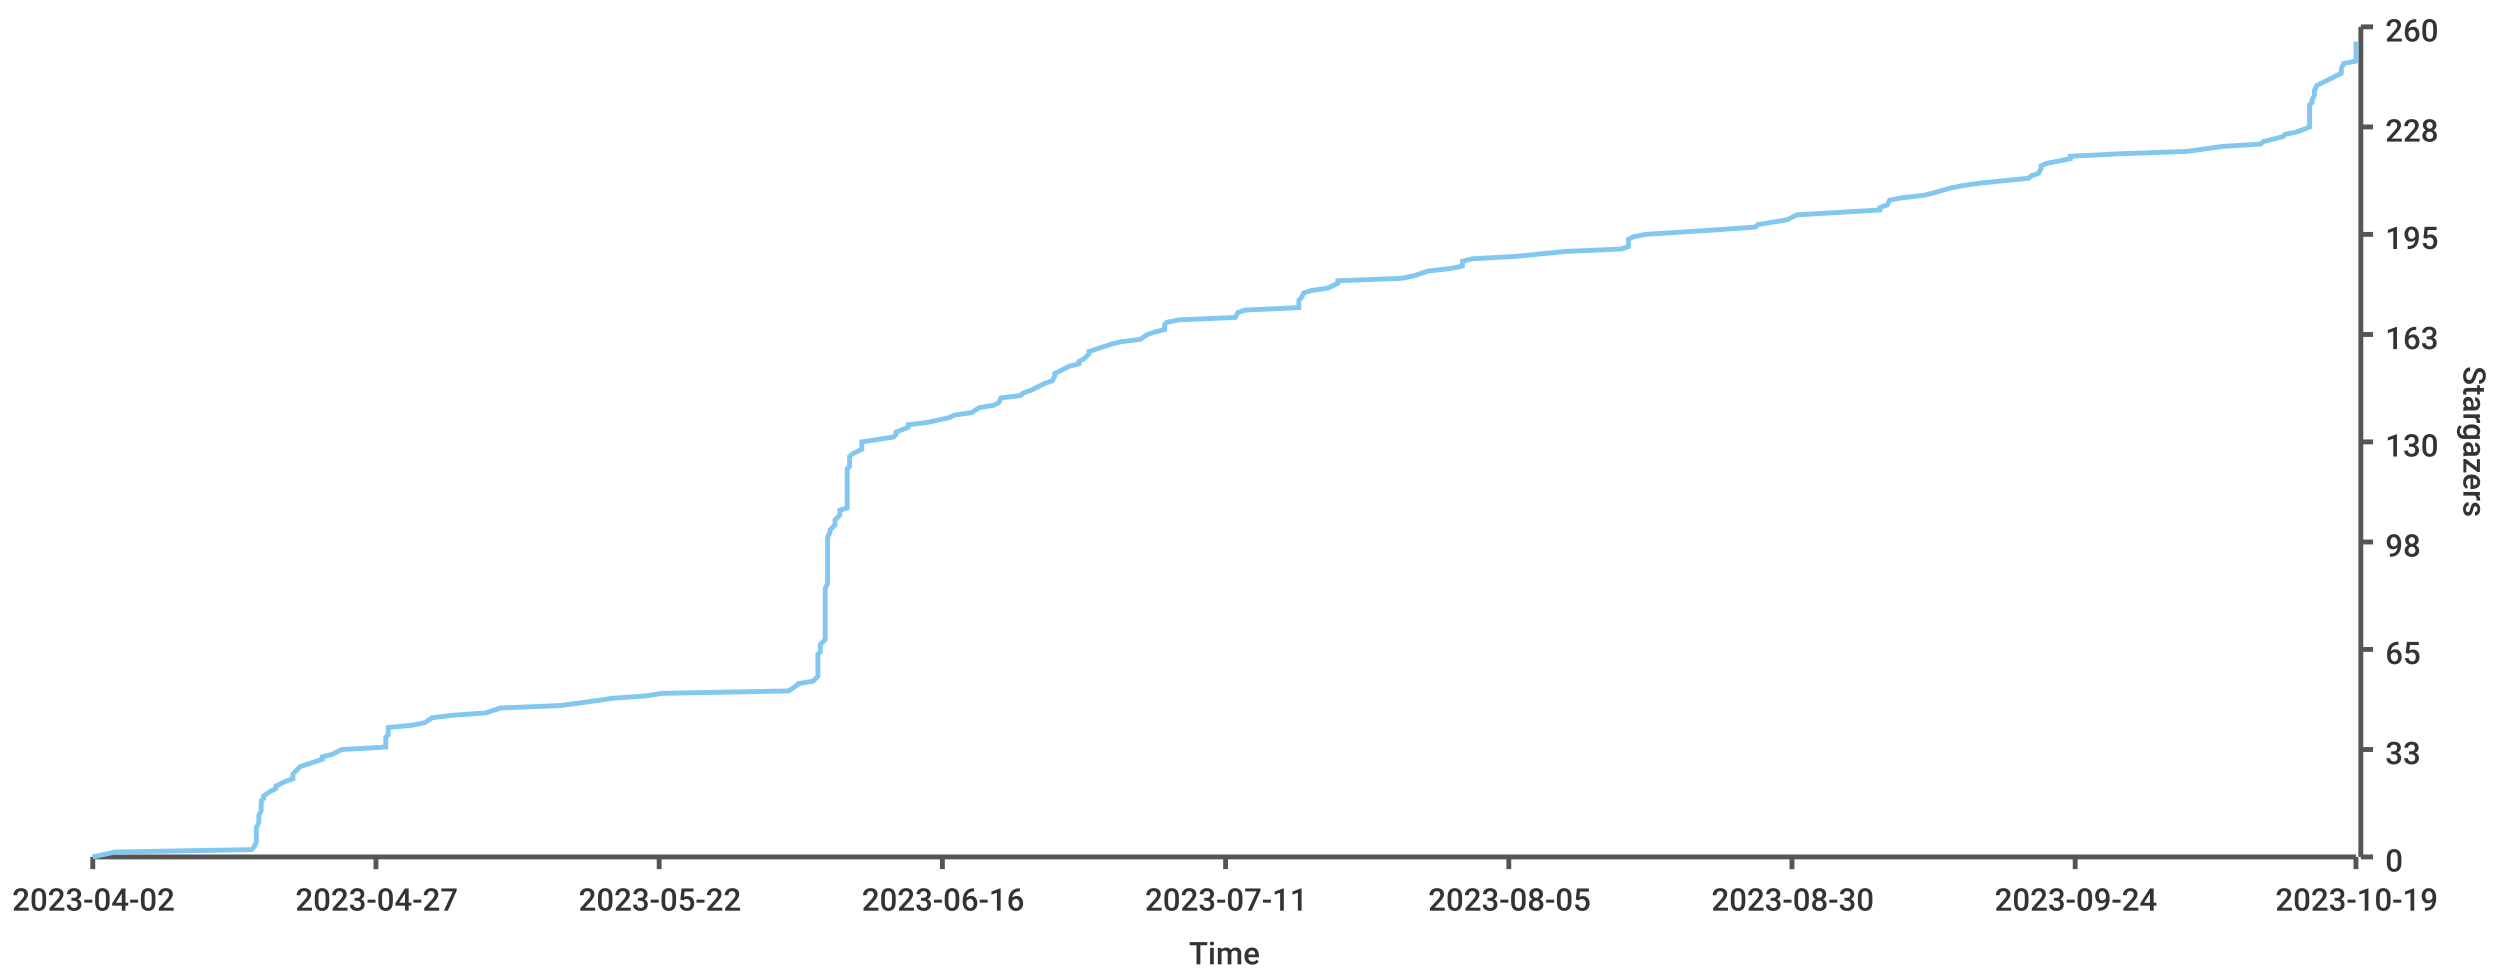
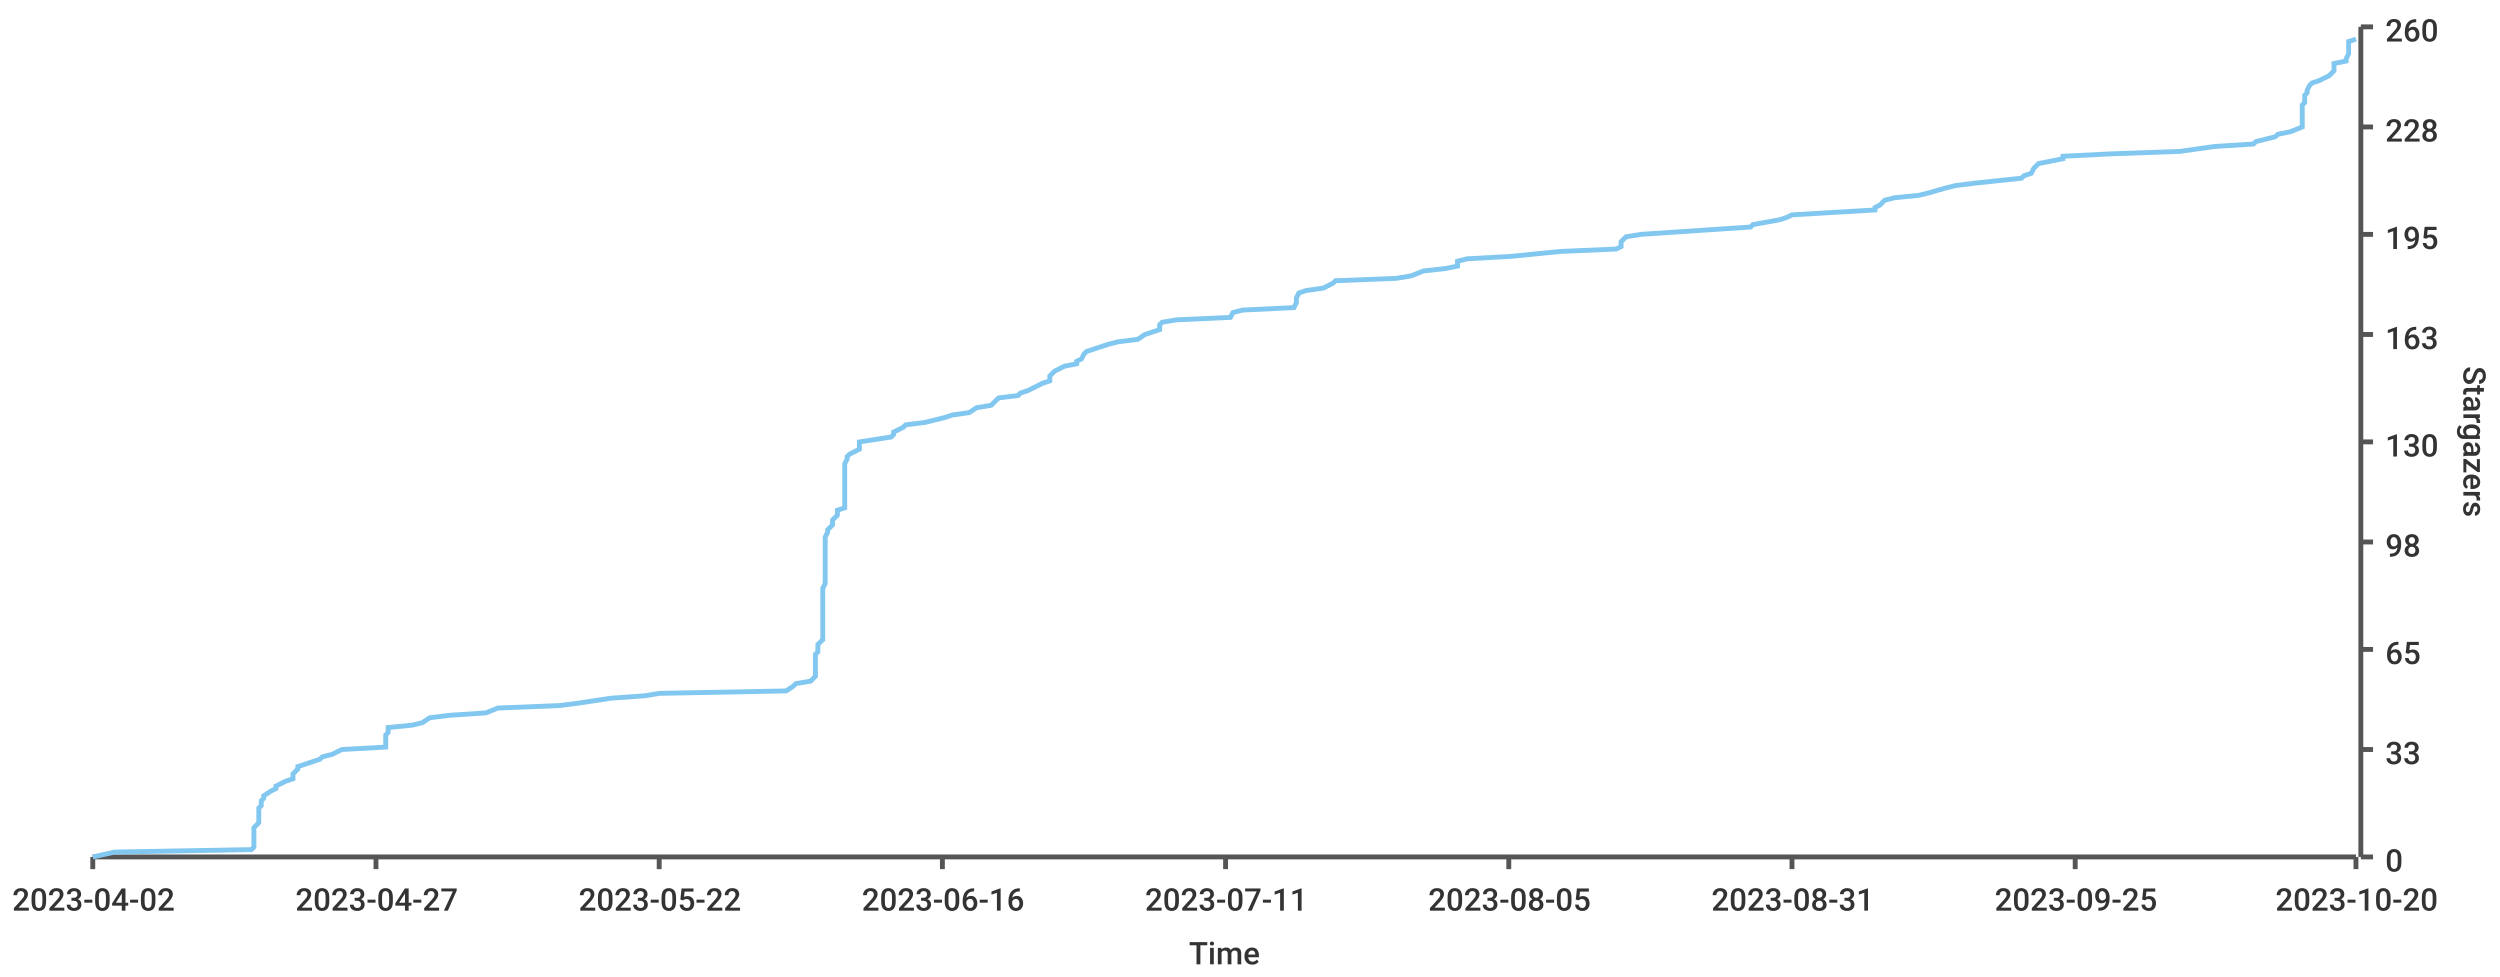
<svg xmlns="http://www.w3.org/2000/svg" width="1024" height="400">\n<path d="M 0 0 L 1024 0 L 1024 400 L 0 400 L 0 0" style="stroke-width:0;stroke:rgba(255,255,255,1.0);fill:rgba(255,255,255,1.0)" />
  <path d="M 38 11 L 965 11 L 965 351 L 38 351 L 38 11" style="stroke-width:0;stroke:rgba(255,255,255,1.0);fill:rgba(255,255,255,1.0)" />
  <path d="M 38 351 L 965 351" style="stroke-width:2;stroke:rgba(85,85,85,1.0);fill:none" />
  <path d="M 38 351 L 38 356" style="stroke-width:2;stroke:rgba(85,85,85,1.0);fill:none" />
  <text x="5" y="373" style="stroke-width:0;stroke:none;fill:rgba(51,51,51,1.0);font-size:12.8px;font-family:'Roboto Medium',sans-serif">2023-04-02</text>
  <path d="M 154 351 L 154 356" style="stroke-width:2;stroke:rgba(85,85,85,1.0);fill:none" />
  <text x="121" y="373" style="stroke-width:0;stroke:none;fill:rgba(51,51,51,1.0);font-size:12.8px;font-family:'Roboto Medium',sans-serif">2023-04-27</text>
  <path d="M 270 351 L 270 356" style="stroke-width:2;stroke:rgba(85,85,85,1.0);fill:none" />
  <text x="237" y="373" style="stroke-width:0;stroke:none;fill:rgba(51,51,51,1.0);font-size:12.8px;font-family:'Roboto Medium',sans-serif">2023-05-22</text>
  <path d="M 386 351 L 386 356" style="stroke-width:2;stroke:rgba(85,85,85,1.0);fill:none" />
  <text x="353" y="373" style="stroke-width:0;stroke:none;fill:rgba(51,51,51,1.0);font-size:12.8px;font-family:'Roboto Medium',sans-serif">2023-06-16</text>
  <path d="M 502 351 L 502 356" style="stroke-width:2;stroke:rgba(85,85,85,1.0);fill:none" />
  <text x="469" y="373" style="stroke-width:0;stroke:none;fill:rgba(51,51,51,1.0);font-size:12.8px;font-family:'Roboto Medium',sans-serif">2023-07-11</text>
  <path d="M 618 351 L 618 356" style="stroke-width:2;stroke:rgba(85,85,85,1.0);fill:none" />
  <text x="585" y="373" style="stroke-width:0;stroke:none;fill:rgba(51,51,51,1.0);font-size:12.8px;font-family:'Roboto Medium',sans-serif">2023-08-05</text>
  <path d="M 734 351 L 734 356" style="stroke-width:2;stroke:rgba(85,85,85,1.0);fill:none" />
-   <text x="701" y="373" style="stroke-width:0;stroke:none;fill:rgba(51,51,51,1.0);font-size:12.8px;font-family:'Roboto Medium',sans-serif">2023-08-30</text>
+   <text x="701" y="373" style="stroke-width:0;stroke:none;fill:rgba(51,51,51,1.0);font-size:12.8px;font-family:'Roboto Medium',sans-serif">2023-08-31</text>
  <path d="M 850 351 L 850 356" style="stroke-width:2;stroke:rgba(85,85,85,1.0);fill:none" />
-   <text x="817" y="373" style="stroke-width:0;stroke:none;fill:rgba(51,51,51,1.0);font-size:12.8px;font-family:'Roboto Medium',sans-serif">2023-09-24</text>
+   <text x="817" y="373" style="stroke-width:0;stroke:none;fill:rgba(51,51,51,1.0);font-size:12.8px;font-family:'Roboto Medium',sans-serif">2023-09-25</text>
  <path d="M 965 351 L 965 356" style="stroke-width:2;stroke:rgba(85,85,85,1.0);fill:none" />
-   <text x="932" y="373" style="stroke-width:0;stroke:none;fill:rgba(51,51,51,1.0);font-size:12.8px;font-family:'Roboto Medium',sans-serif">2023-10-19</text>
+   <text x="932" y="373" style="stroke-width:0;stroke:none;fill:rgba(51,51,51,1.0);font-size:12.8px;font-family:'Roboto Medium',sans-serif">2023-10-20</text>
  <text x="487" y="395" style="stroke-width:0;stroke:none;fill:rgba(51,51,51,1.0);font-size:12.8px;font-family:'Roboto Medium',sans-serif">Time</text>
  <path d="M 967 351 L 967 11" style="stroke-width:2;stroke:rgba(85,85,85,1.0);fill:none" />
  <path d="M 967 351 L 972 351" style="stroke-width:2;stroke:rgba(85,85,85,1.0);fill:none" />
  <text x="977" y="357" style="stroke-width:0;stroke:none;fill:rgba(51,51,51,1.0);font-size:12.8px;font-family:'Roboto Medium',sans-serif">0</text>
  <path d="M 967 307 L 972 307" style="stroke-width:2;stroke:rgba(85,85,85,1.0);fill:none" />
  <text x="977" y="313" style="stroke-width:0;stroke:none;fill:rgba(51,51,51,1.0);font-size:12.8px;font-family:'Roboto Medium',sans-serif">33</text>
  <path d="M 967 266 L 972 266" style="stroke-width:2;stroke:rgba(85,85,85,1.0);fill:none" />
  <text x="977" y="272" style="stroke-width:0;stroke:none;fill:rgba(51,51,51,1.0);font-size:12.8px;font-family:'Roboto Medium',sans-serif">65</text>
  <path d="M 967 222 L 972 222" style="stroke-width:2;stroke:rgba(85,85,85,1.0);fill:none" />
  <text x="977" y="228" style="stroke-width:0;stroke:none;fill:rgba(51,51,51,1.0);font-size:12.8px;font-family:'Roboto Medium',sans-serif">98</text>
  <path d="M 967 181 L 972 181" style="stroke-width:2;stroke:rgba(85,85,85,1.0);fill:none" />
  <text x="977" y="187" style="stroke-width:0;stroke:none;fill:rgba(51,51,51,1.0);font-size:12.8px;font-family:'Roboto Medium',sans-serif">130</text>
  <path d="M 967 137 L 972 137" style="stroke-width:2;stroke:rgba(85,85,85,1.0);fill:none" />
  <text x="977" y="143" style="stroke-width:0;stroke:none;fill:rgba(51,51,51,1.0);font-size:12.8px;font-family:'Roboto Medium',sans-serif">163</text>
  <path d="M 967 96 L 972 96" style="stroke-width:2;stroke:rgba(85,85,85,1.0);fill:none" />
  <text x="977" y="102" style="stroke-width:0;stroke:none;fill:rgba(51,51,51,1.0);font-size:12.8px;font-family:'Roboto Medium',sans-serif">195</text>
  <path d="M 967 52 L 972 52" style="stroke-width:2;stroke:rgba(85,85,85,1.0);fill:none" />
  <text x="977" y="58" style="stroke-width:0;stroke:none;fill:rgba(51,51,51,1.0);font-size:12.8px;font-family:'Roboto Medium',sans-serif">228</text>
  <path d="M 967 11 L 972 11" style="stroke-width:2;stroke:rgba(85,85,85,1.0);fill:none" />
  <text x="977" y="17" style="stroke-width:0;stroke:none;fill:rgba(51,51,51,1.0);font-size:12.8px;font-family:'Roboto Medium',sans-serif">260</text>
  <text x="1009" y="150" style="stroke-width:0;stroke:none;fill:rgba(51,51,51,1.0);font-size:12.8px;font-family:'Roboto Medium',sans-serif" transform="rotate(90.00,1009,150)">Stargazers</text>
-   <path d="M 38 351 L 47 349 L 103 348 L 104 347 L 105 345 L 105 344 L 105 343 L 105 341 L 105 340 L 105 339 L 106 337 L 106 336 L 106 335 L 106 334 L 107 332 L 107 331 L 107 330 L 107 328 L 108 327 L 108 326 L 111 324 L 113 323 L 113 322 L 117 320 L 120 319 L 120 318 L 120 317 L 122 315 L 123 314 L 126 313 L 132 311 L 132 310 L 136 309 L 140 307 L 158 306 L 158 305 L 158 303 L 158 302 L 159 301 L 159 300 L 159 298 L 169 297 L 174 296 L 177 294 L 185 293 L 199 292 L 205 290 L 229 289 L 237 288 L 251 286 L 265 285 L 271 284 L 323 283 L 326 281 L 327 280 L 333 279 L 335 277 L 335 276 L 335 275 L 335 273 L 335 272 L 335 271 L 335 269 L 335 268 L 336 267 L 336 266 L 336 264 L 337 263 L 338 262 L 338 260 L 338 259 L 338 258 L 338 256 L 338 255 L 338 254 L 338 252 L 338 251 L 338 250 L 338 249 L 338 247 L 338 246 L 338 245 L 338 243 L 338 242 L 338 241 L 339 239 L 339 238 L 339 237 L 339 235 L 339 234 L 339 233 L 339 232 L 339 230 L 339 229 L 339 228 L 339 226 L 339 225 L 339 224 L 339 222 L 339 221 L 339 220 L 340 218 L 340 217 L 341 216 L 342 215 L 342 213 L 343 212 L 344 211 L 344 209 L 347 208 L 347 207 L 347 205 L 347 204 L 347 203 L 347 201 L 347 200 L 347 199 L 347 198 L 347 196 L 347 195 L 347 194 L 347 192 L 348 191 L 348 190 L 348 188 L 348 187 L 349 186 L 353 184 L 353 183 L 353 182 L 353 181 L 366 179 L 367 178 L 367 177 L 372 175 L 372 174 L 380 173 L 389 171 L 391 170 L 398 169 L 401 167 L 407 166 L 409 165 L 410 163 L 418 162 L 419 161 L 422 160 L 426 158 L 428 157 L 431 156 L 432 154 L 432 153 L 434 152 L 438 150 L 442 149 L 442 148 L 444 147 L 446 145 L 446 144 L 449 143 L 455 141 L 459 140 L 467 139 L 470 137 L 473 136 L 477 135 L 477 133 L 478 132 L 483 131 L 506 130 L 507 128 L 510 127 L 532 126 L 532 124 L 532 123 L 533 122 L 534 120 L 537 119 L 544 118 L 548 116 L 548 115 L 574 114 L 579 113 L 585 111 L 594 110 L 599 109 L 599 107 L 603 106 L 621 105 L 641 103 L 664 102 L 667 101 L 667 99 L 667 98 L 669 97 L 674 96 L 705 94 L 719 93 L 720 92 L 732 90 L 734 89 L 736 88 L 770 86 L 770 85 L 773 84 L 774 82 L 779 81 L 788 80 L 792 79 L 799 77 L 804 76 L 811 75 L 831 73 L 832 72 L 835 71 L 836 69 L 836 68 L 838 67 L 848 65 L 848 64 L 868 63 L 896 62 L 910 60 L 926 59 L 927 58 L 935 56 L 936 55 L 941 54 L 946 52 L 946 51 L 946 50 L 946 48 L 946 47 L 946 46 L 946 45 L 946 43 L 947 42 L 947 41 L 948 39 L 948 38 L 948 37 L 949 35 L 951 34 L 953 33 L 957 31 L 959 30 L 959 29 L 959 28 L 960 26 L 965 25 L 965 24 L 965 22 L 965 21 L 965 20 L 965 18 L 965 17" style="stroke-width:2;stroke:rgba(129,199,239,1.0);fill:none" />
+   <path d="M 38 351 L 47 349 L 103 348 L 104 347 L 104 345 L 104 344 L 104 343 L 104 341 L 104 340 L 104 339 L 106 337 L 106 336 L 106 335 L 106 334 L 106 332 L 106 331 L 107 330 L 107 328 L 108 327 L 108 326 L 111 324 L 113 323 L 113 322 L 117 320 L 120 319 L 120 318 L 120 317 L 122 315 L 122 314 L 125 313 L 131 311 L 132 310 L 136 309 L 140 307 L 158 306 L 158 305 L 158 303 L 158 302 L 158 301 L 159 300 L 159 298 L 169 297 L 173 296 L 176 294 L 184 293 L 199 292 L 204 290 L 229 289 L 237 288 L 250 286 L 264 285 L 270 284 L 322 283 L 325 281 L 326 280 L 332 279 L 334 277 L 334 276 L 334 275 L 334 273 L 334 272 L 334 271 L 334 269 L 334 268 L 335 267 L 335 266 L 335 264 L 336 263 L 337 262 L 337 260 L 337 259 L 337 258 L 337 256 L 337 255 L 337 254 L 337 252 L 337 251 L 337 250 L 337 249 L 337 247 L 337 246 L 337 245 L 337 243 L 337 242 L 337 241 L 338 239 L 338 238 L 338 237 L 338 235 L 338 234 L 338 233 L 338 232 L 338 230 L 338 229 L 338 228 L 338 226 L 338 225 L 338 224 L 338 222 L 338 221 L 338 220 L 339 218 L 339 217 L 340 216 L 341 215 L 341 213 L 342 212 L 343 211 L 343 209 L 346 208 L 346 207 L 346 205 L 346 204 L 346 203 L 346 201 L 346 200 L 346 199 L 346 198 L 346 196 L 346 195 L 346 194 L 346 192 L 346 191 L 346 190 L 347 188 L 347 187 L 348 186 L 352 184 L 352 183 L 352 182 L 352 181 L 365 179 L 366 178 L 366 177 L 370 175 L 371 174 L 379 173 L 387 171 L 390 170 L 397 169 L 400 167 L 406 166 L 407 165 L 409 163 L 417 162 L 418 161 L 421 160 L 425 158 L 427 157 L 430 156 L 430 154 L 431 153 L 432 152 L 436 150 L 441 149 L 441 148 L 443 147 L 444 145 L 445 144 L 448 143 L 454 141 L 458 140 L 466 139 L 469 137 L 472 136 L 475 135 L 475 133 L 476 132 L 482 131 L 504 130 L 505 128 L 509 127 L 530 126 L 531 124 L 531 123 L 531 122 L 532 120 L 535 119 L 542 118 L 546 116 L 547 115 L 572 114 L 578 113 L 583 111 L 592 110 L 597 109 L 597 107 L 601 106 L 619 105 L 639 103 L 662 102 L 664 101 L 664 99 L 665 98 L 666 97 L 672 96 L 702 94 L 717 93 L 718 92 L 729 90 L 732 89 L 734 88 L 768 86 L 768 85 L 770 84 L 772 82 L 776 81 L 786 80 L 790 79 L 797 77 L 801 76 L 809 75 L 828 73 L 829 72 L 832 71 L 833 69 L 834 68 L 835 67 L 845 65 L 845 64 L 865 63 L 893 62 L 907 60 L 923 59 L 924 58 L 932 56 L 933 55 L 938 54 L 943 52 L 943 51 L 943 50 L 943 48 L 943 47 L 943 46 L 943 45 L 943 43 L 944 42 L 944 41 L 944 39 L 945 38 L 945 37 L 946 35 L 947 34 L 950 33 L 954 31 L 955 30 L 956 29 L 956 28 L 956 26 L 961 25 L 961 24 L 962 22 L 962 21 L 962 20 L 962 18 L 962 17 L 965 16" style="stroke-width:2;stroke:rgba(129,199,239,1.0);fill:none" />
</svg>
